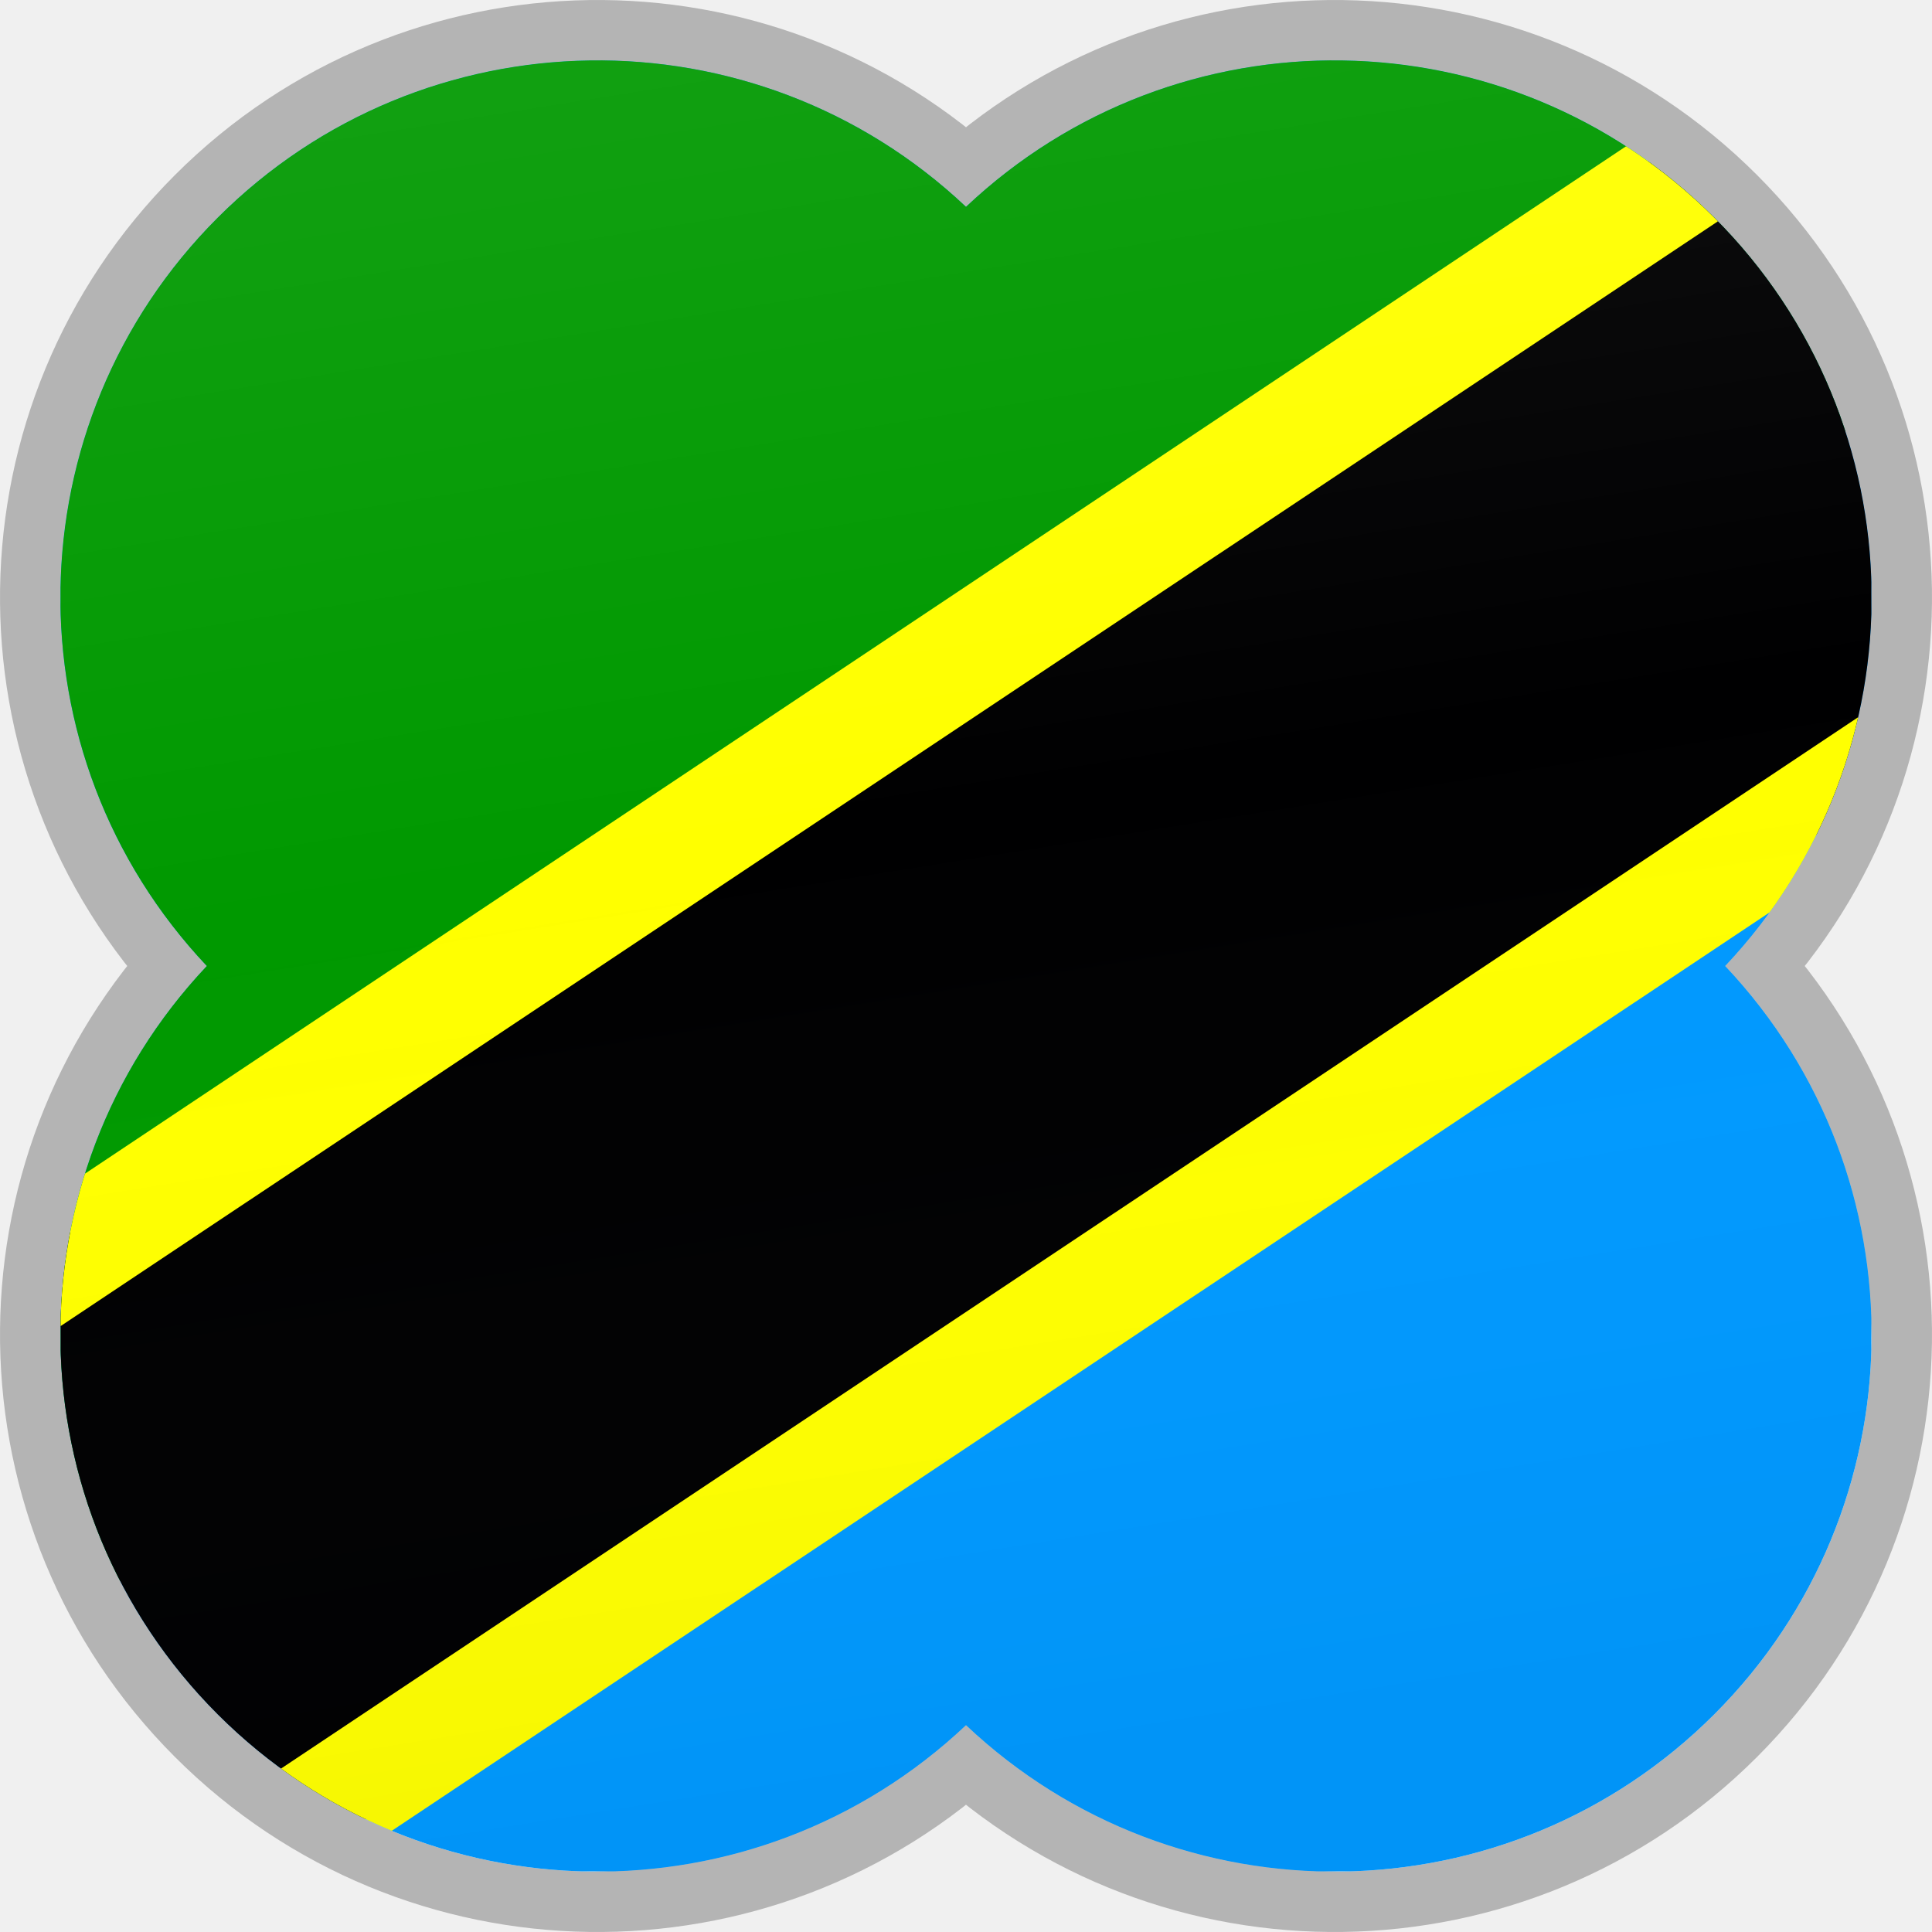
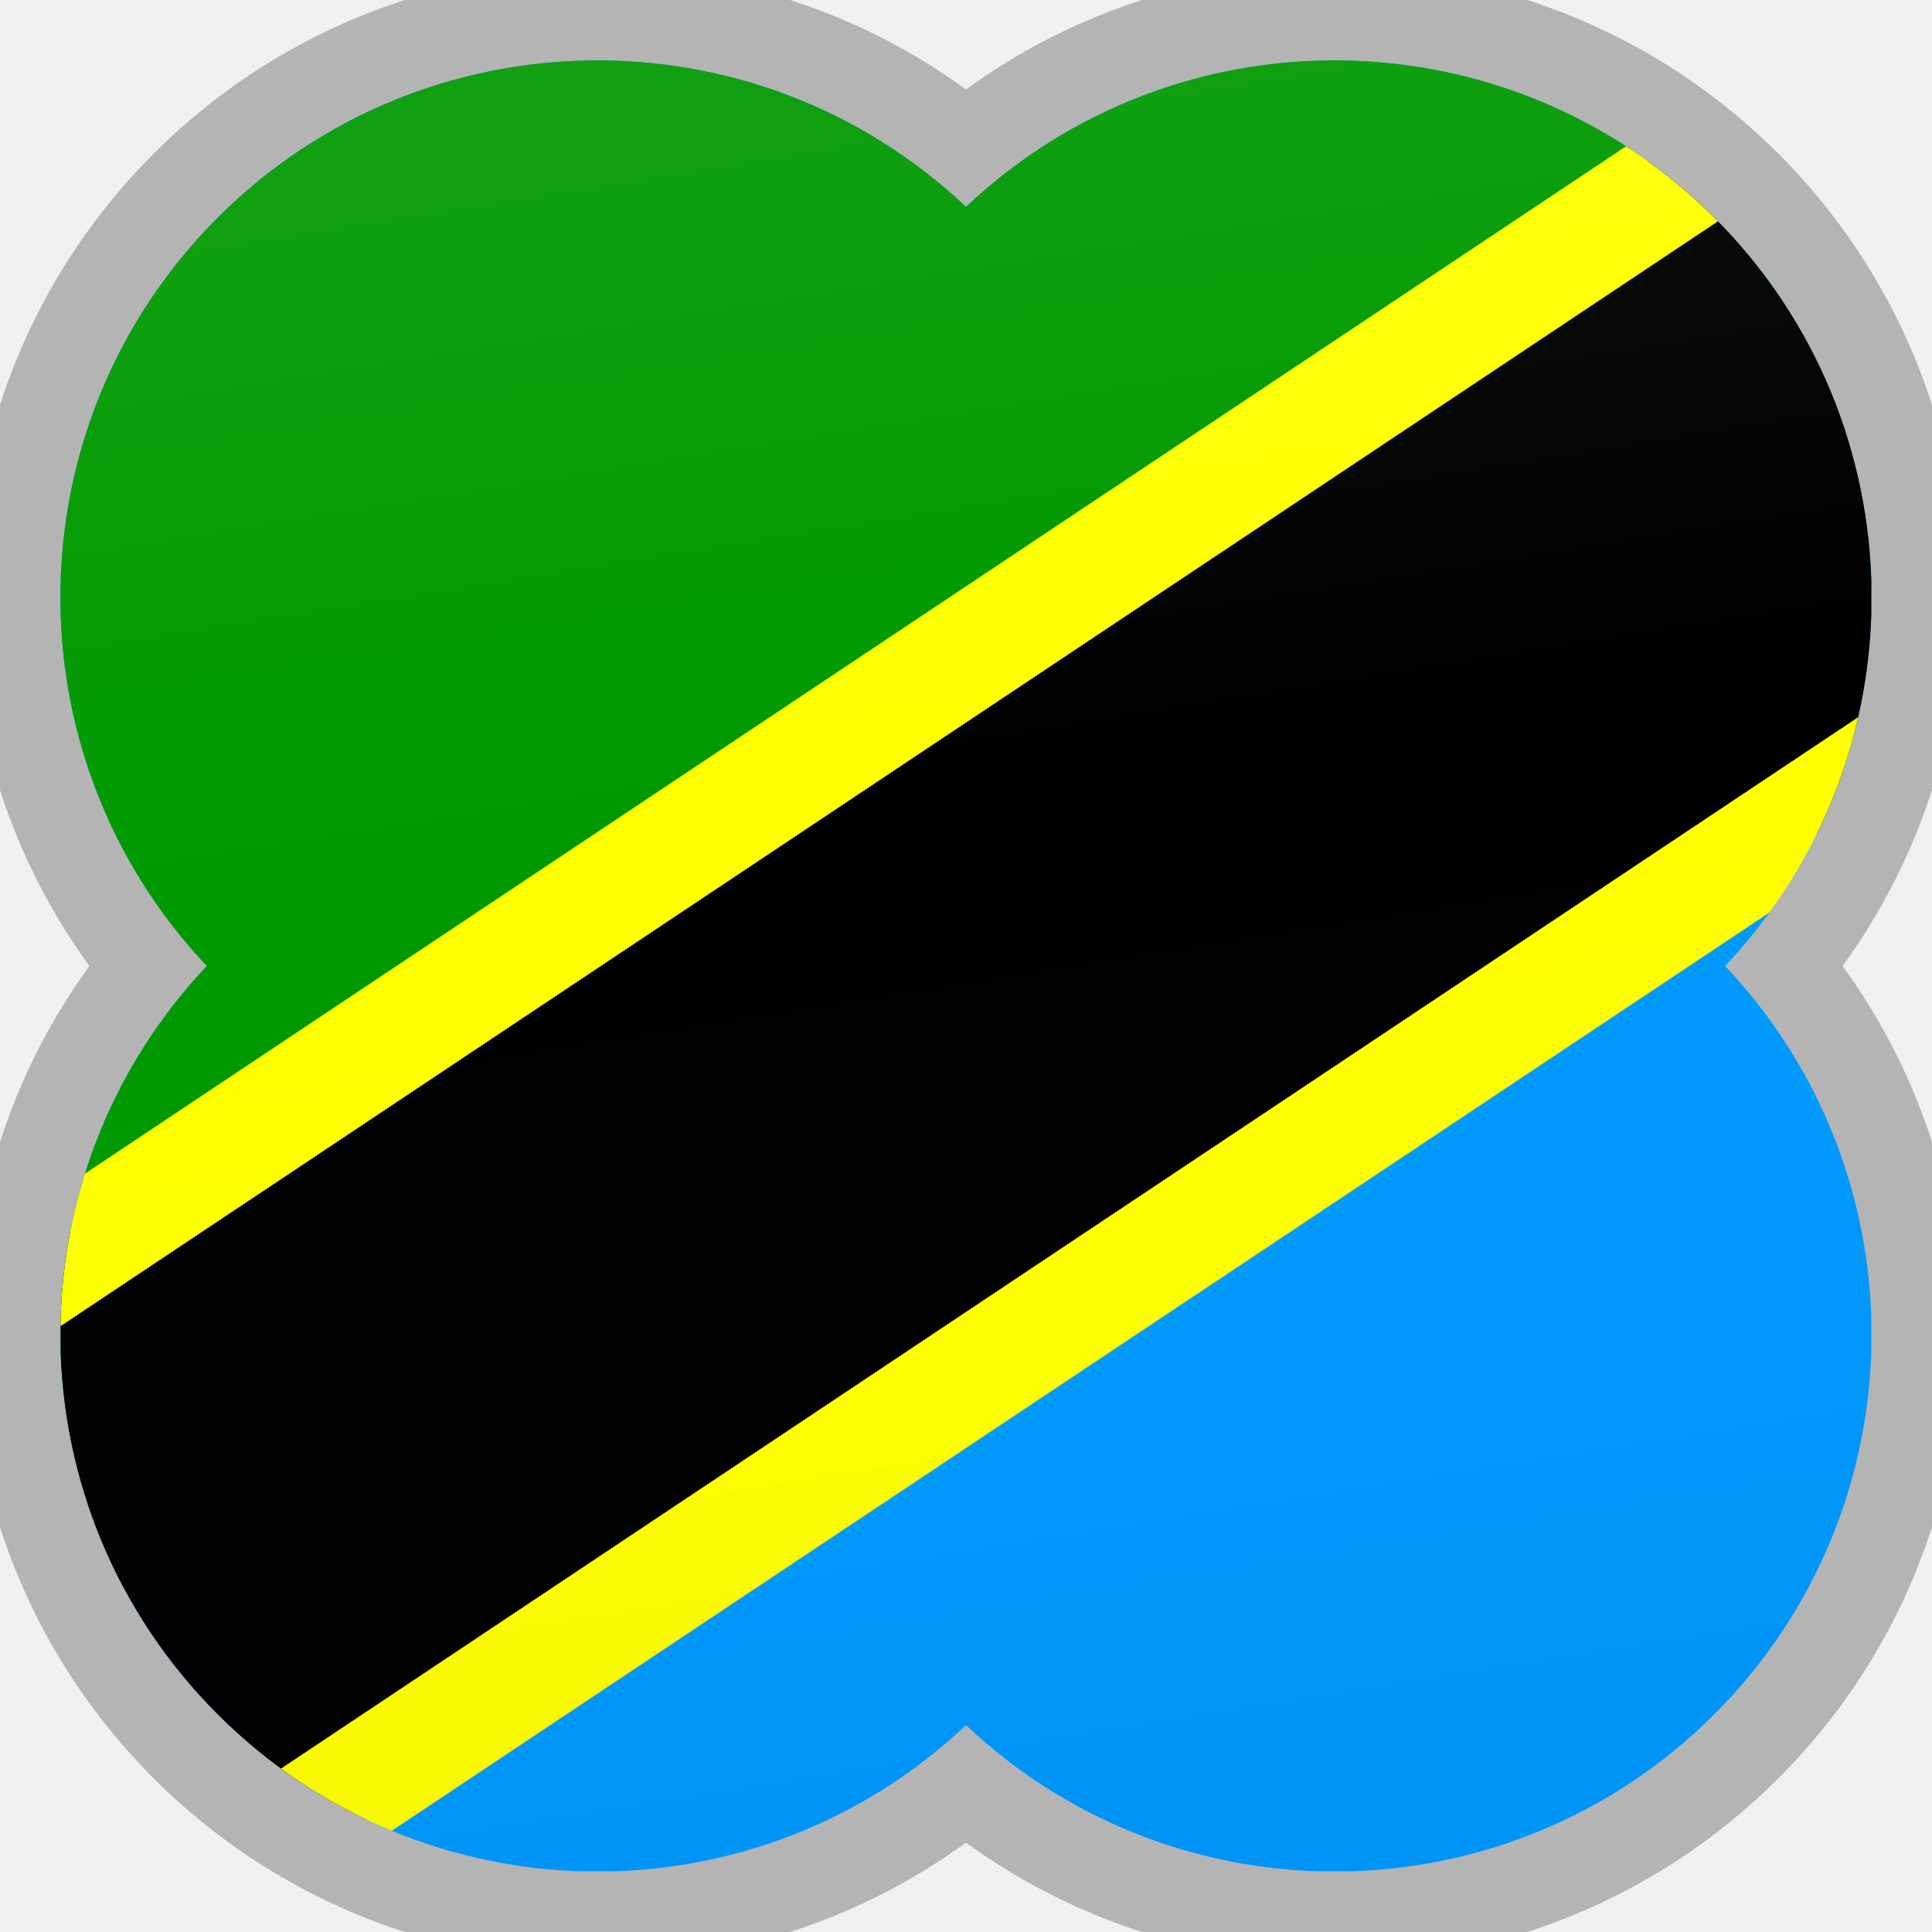
<svg xmlns="http://www.w3.org/2000/svg" viewBox="0 0 512 512" width="512" height="512" role="img" aria-labelledby="petal-soft-tz-title">
  <defs>
    <path id="petal-soft-tz-shape" d="M 256 54.811 A 142.322 142.322 0 0 1 457.189 256 A 142.322 142.322 0 0 1 256 457.189 A 142.322 142.322 0 0 1 54.811 256 A 142.322 142.322 0 0 1 256 54.811 Z" />
    <clipPath id="petal-soft-tz-clip" clipPathUnits="userSpaceOnUse">
      <path d="M 256 54.811 A 142.322 142.322 0 0 1 457.189 256 A 142.322 142.322 0 0 1 256 457.189 A 142.322 142.322 0 0 1 54.811 256 A 142.322 142.322 0 0 1 256 54.811 Z" />
    </clipPath>
    <linearGradient id="petal-soft-tz-shade" x1="0" y1="0" x2="0.16" y2="1">
      <stop offset="0%" stop-color="#ffffff" stop-opacity=".075" />
      <stop offset="48%" stop-color="#ffffff" stop-opacity="0" />
      <stop offset="100%" stop-color="#151a2b" stop-opacity=".038" />
    </linearGradient>
    <clipPath id="petal-soft-tz-source-tz-a">
      <path fill-opacity=".7" d="M102.9 0h496v496H103z" />
    </clipPath>
  </defs>
-   <path d="M 256 54.811 A 142.322 142.322 0 0 1 457.189 256 A 142.322 142.322 0 0 1 256 457.189 A 142.322 142.322 0 0 1 54.811 256 A 142.322 142.322 0 0 1 256 54.811 Z" fill="none" stroke="currentColor" stroke-width="32" stroke-opacity="0.25" stroke-linejoin="round" />
+   <path d="M 256 54.811 A 142.322 142.322 0 0 1 457.189 256 A 142.322 142.322 0 0 1 256 457.189 A 142.322 142.322 0 0 1 54.811 256 A 142.322 142.322 0 0 1 256 54.811 Z" fill="none" stroke="currentColor" stroke-width="48" stroke-opacity="0.25" stroke-linejoin="round" />
  <g clip-path="url(#petal-soft-tz-clip)">
    <path d="M 256 54.811 A 142.322 142.322 0 0 1 457.189 256 A 142.322 142.322 0 0 1 256 457.189 A 142.322 142.322 0 0 1 54.811 256 A 142.322 142.322 0 0 1 256 54.811 Z" fill="#fff" />
    <g transform="translate(16, 16) scale(0.9375)">
-       <path d="M 256 54.811 A 142.322 142.322 0 0 1 457.189 256 A 142.322 142.322 0 0 1 256 457.189 A 142.322 142.322 0 0 1 54.811 256 A 142.322 142.322 0 0 1 256 54.811 Z" fill="none" stroke="currentColor" stroke-width="32" stroke-opacity="0.25" stroke-linejoin="round" />
+       <path d="M 256 54.811 A 142.322 142.322 0 0 1 457.189 256 A 142.322 142.322 0 0 1 256 457.189 A 142.322 142.322 0 0 1 54.811 256 A 142.322 142.322 0 0 1 256 54.811 Z" fill="none" stroke="currentColor" stroke-width="48" stroke-opacity="0.25" stroke-linejoin="round" />
      <g clip-path="url(#petal-soft-tz-source-tz-a)" transform="translate(-106.2)scale(1.0321)">
        <g fill-rule="evenodd" stroke-width="1pt">
          <path fill="#09f" d="M0 0h744.1v496H0z" />
          <path fill="#090" d="M0 0h744.1L0 496z" />
          <path fill="#000001" d="M0 496h165.4L744 103.4V0H578.7L0 392.7v103.4z" />
          <path fill="#ff0" d="M0 378 567 0h56L0 415.3v-37.2zm121.1 118 623-415.3V118L177 496z" />
        </g>
      </g>
    </g>
    <path d="M 256 54.811 A 142.322 142.322 0 0 1 457.189 256 A 142.322 142.322 0 0 1 256 457.189 A 142.322 142.322 0 0 1 54.811 256 A 142.322 142.322 0 0 1 256 54.811 Z" fill="url(#petal-soft-tz-shade)" />
  </g>
</svg>
